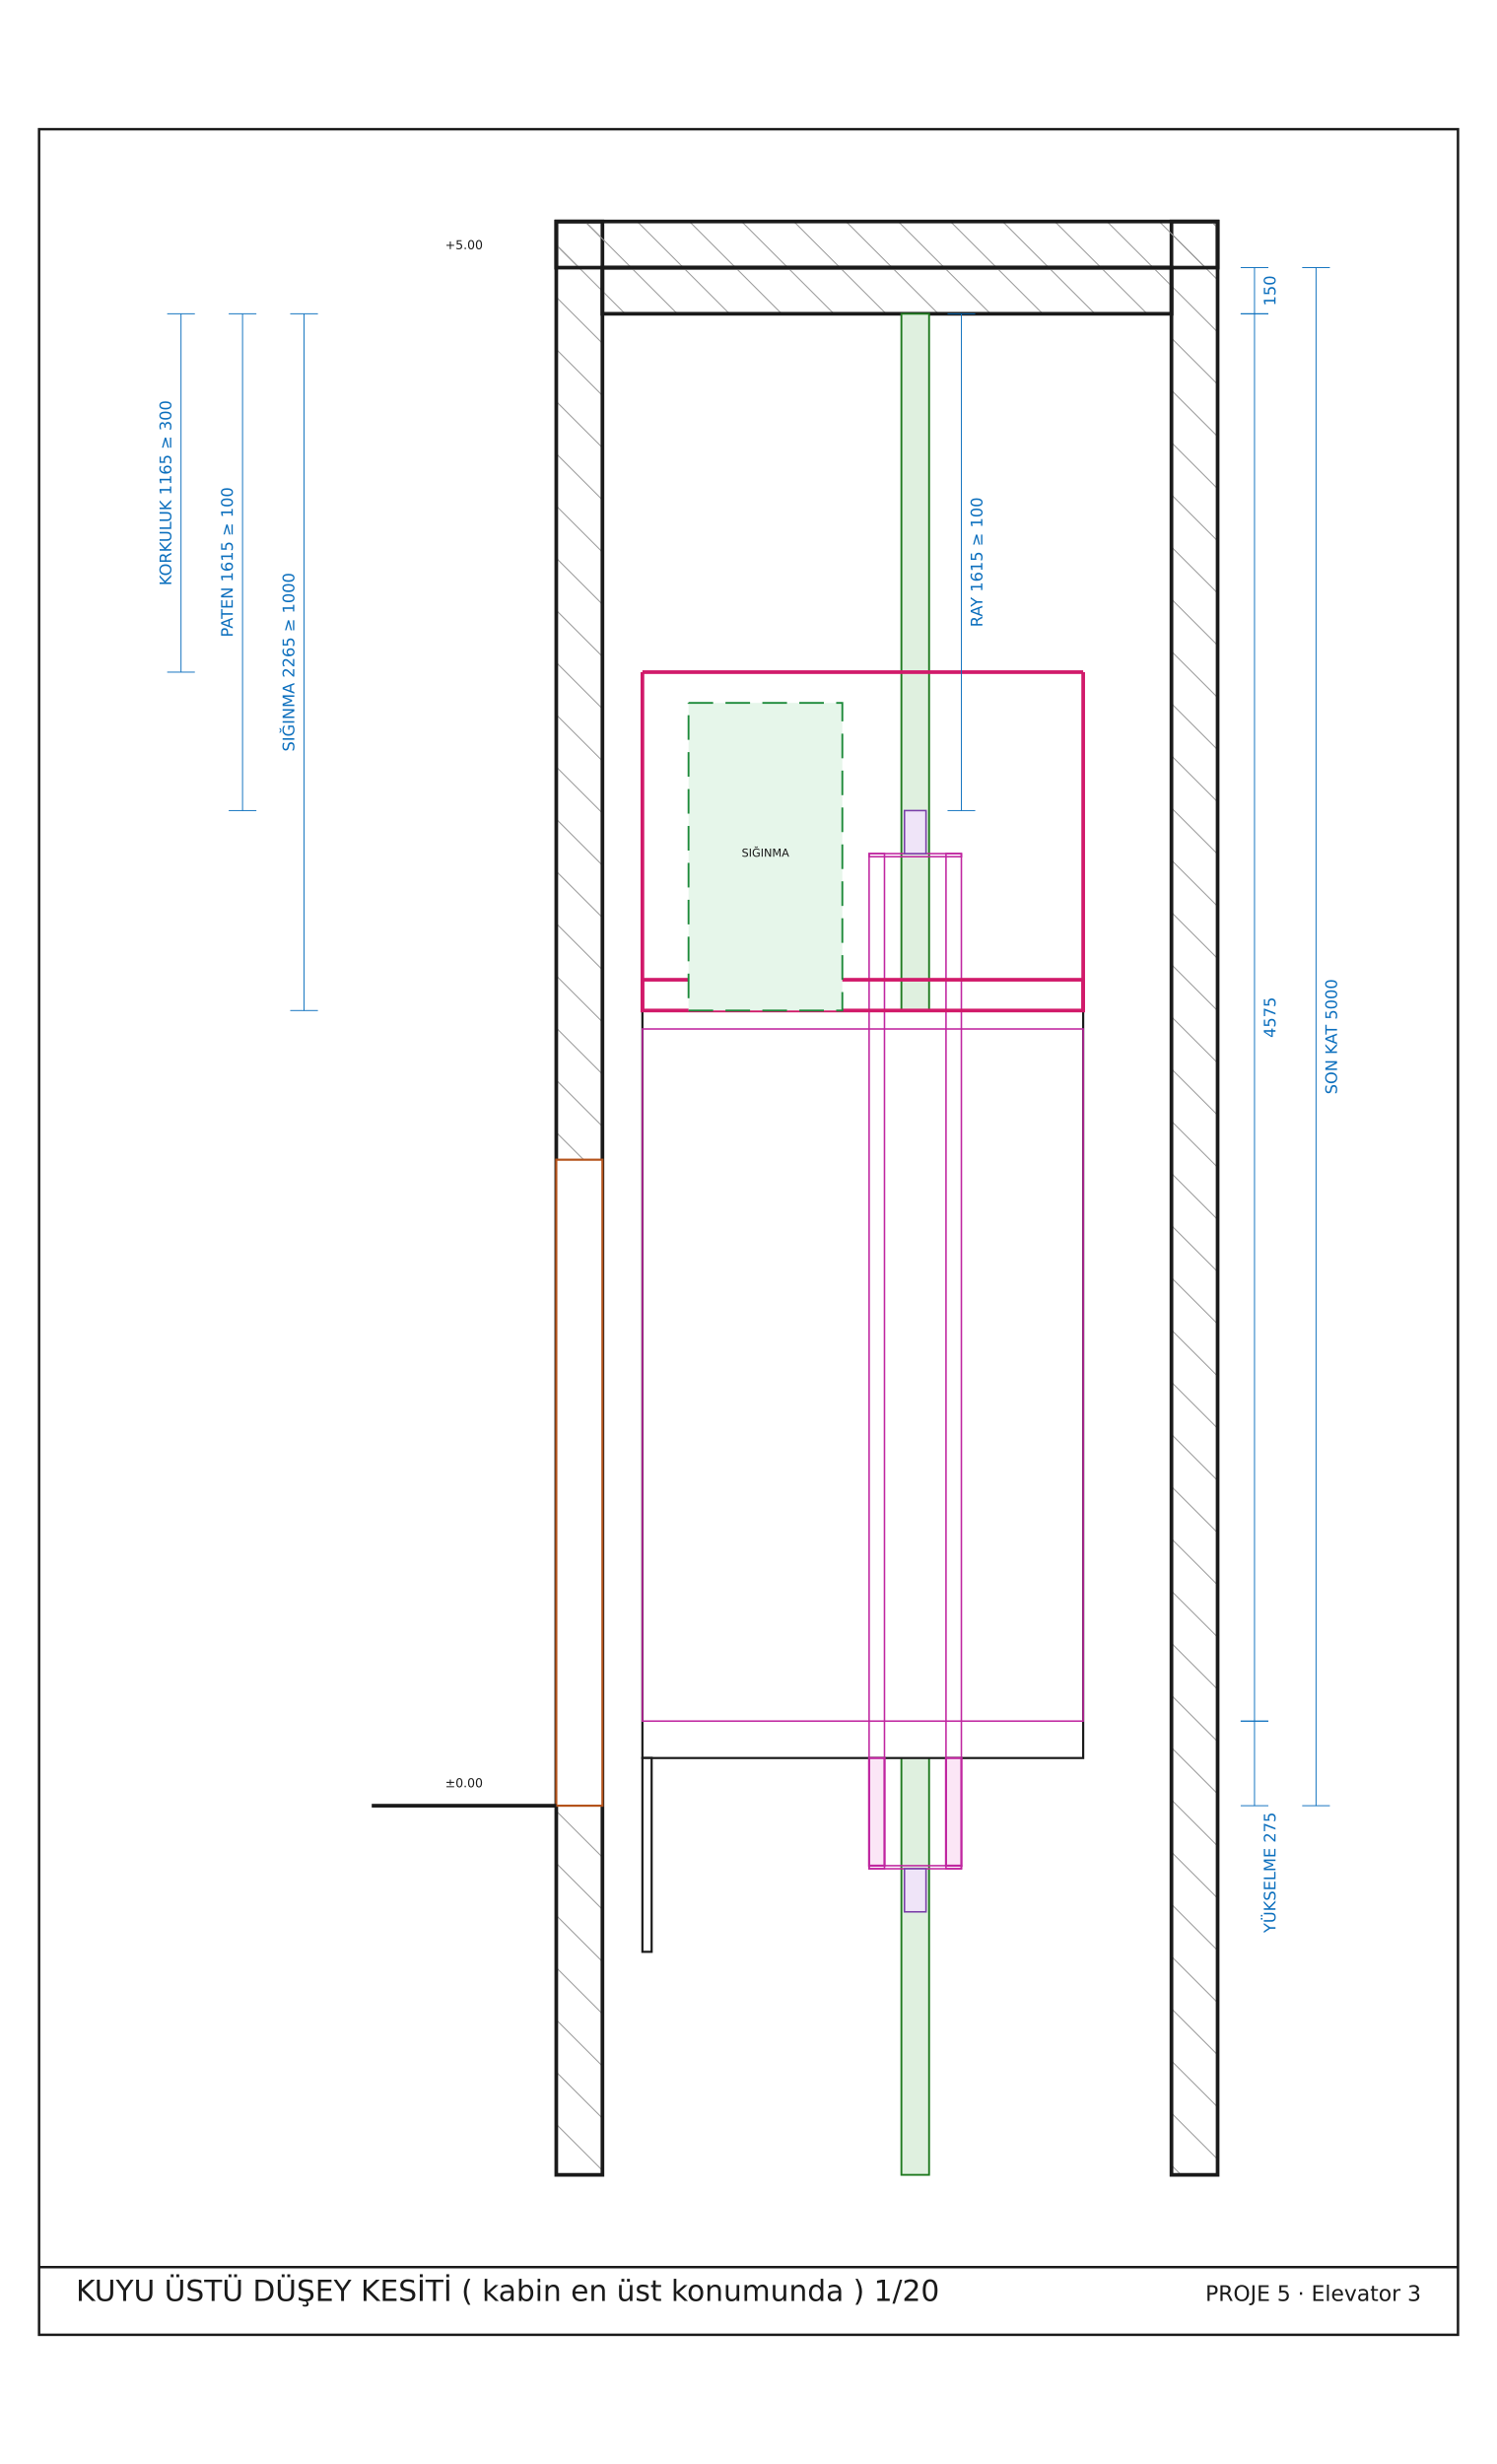
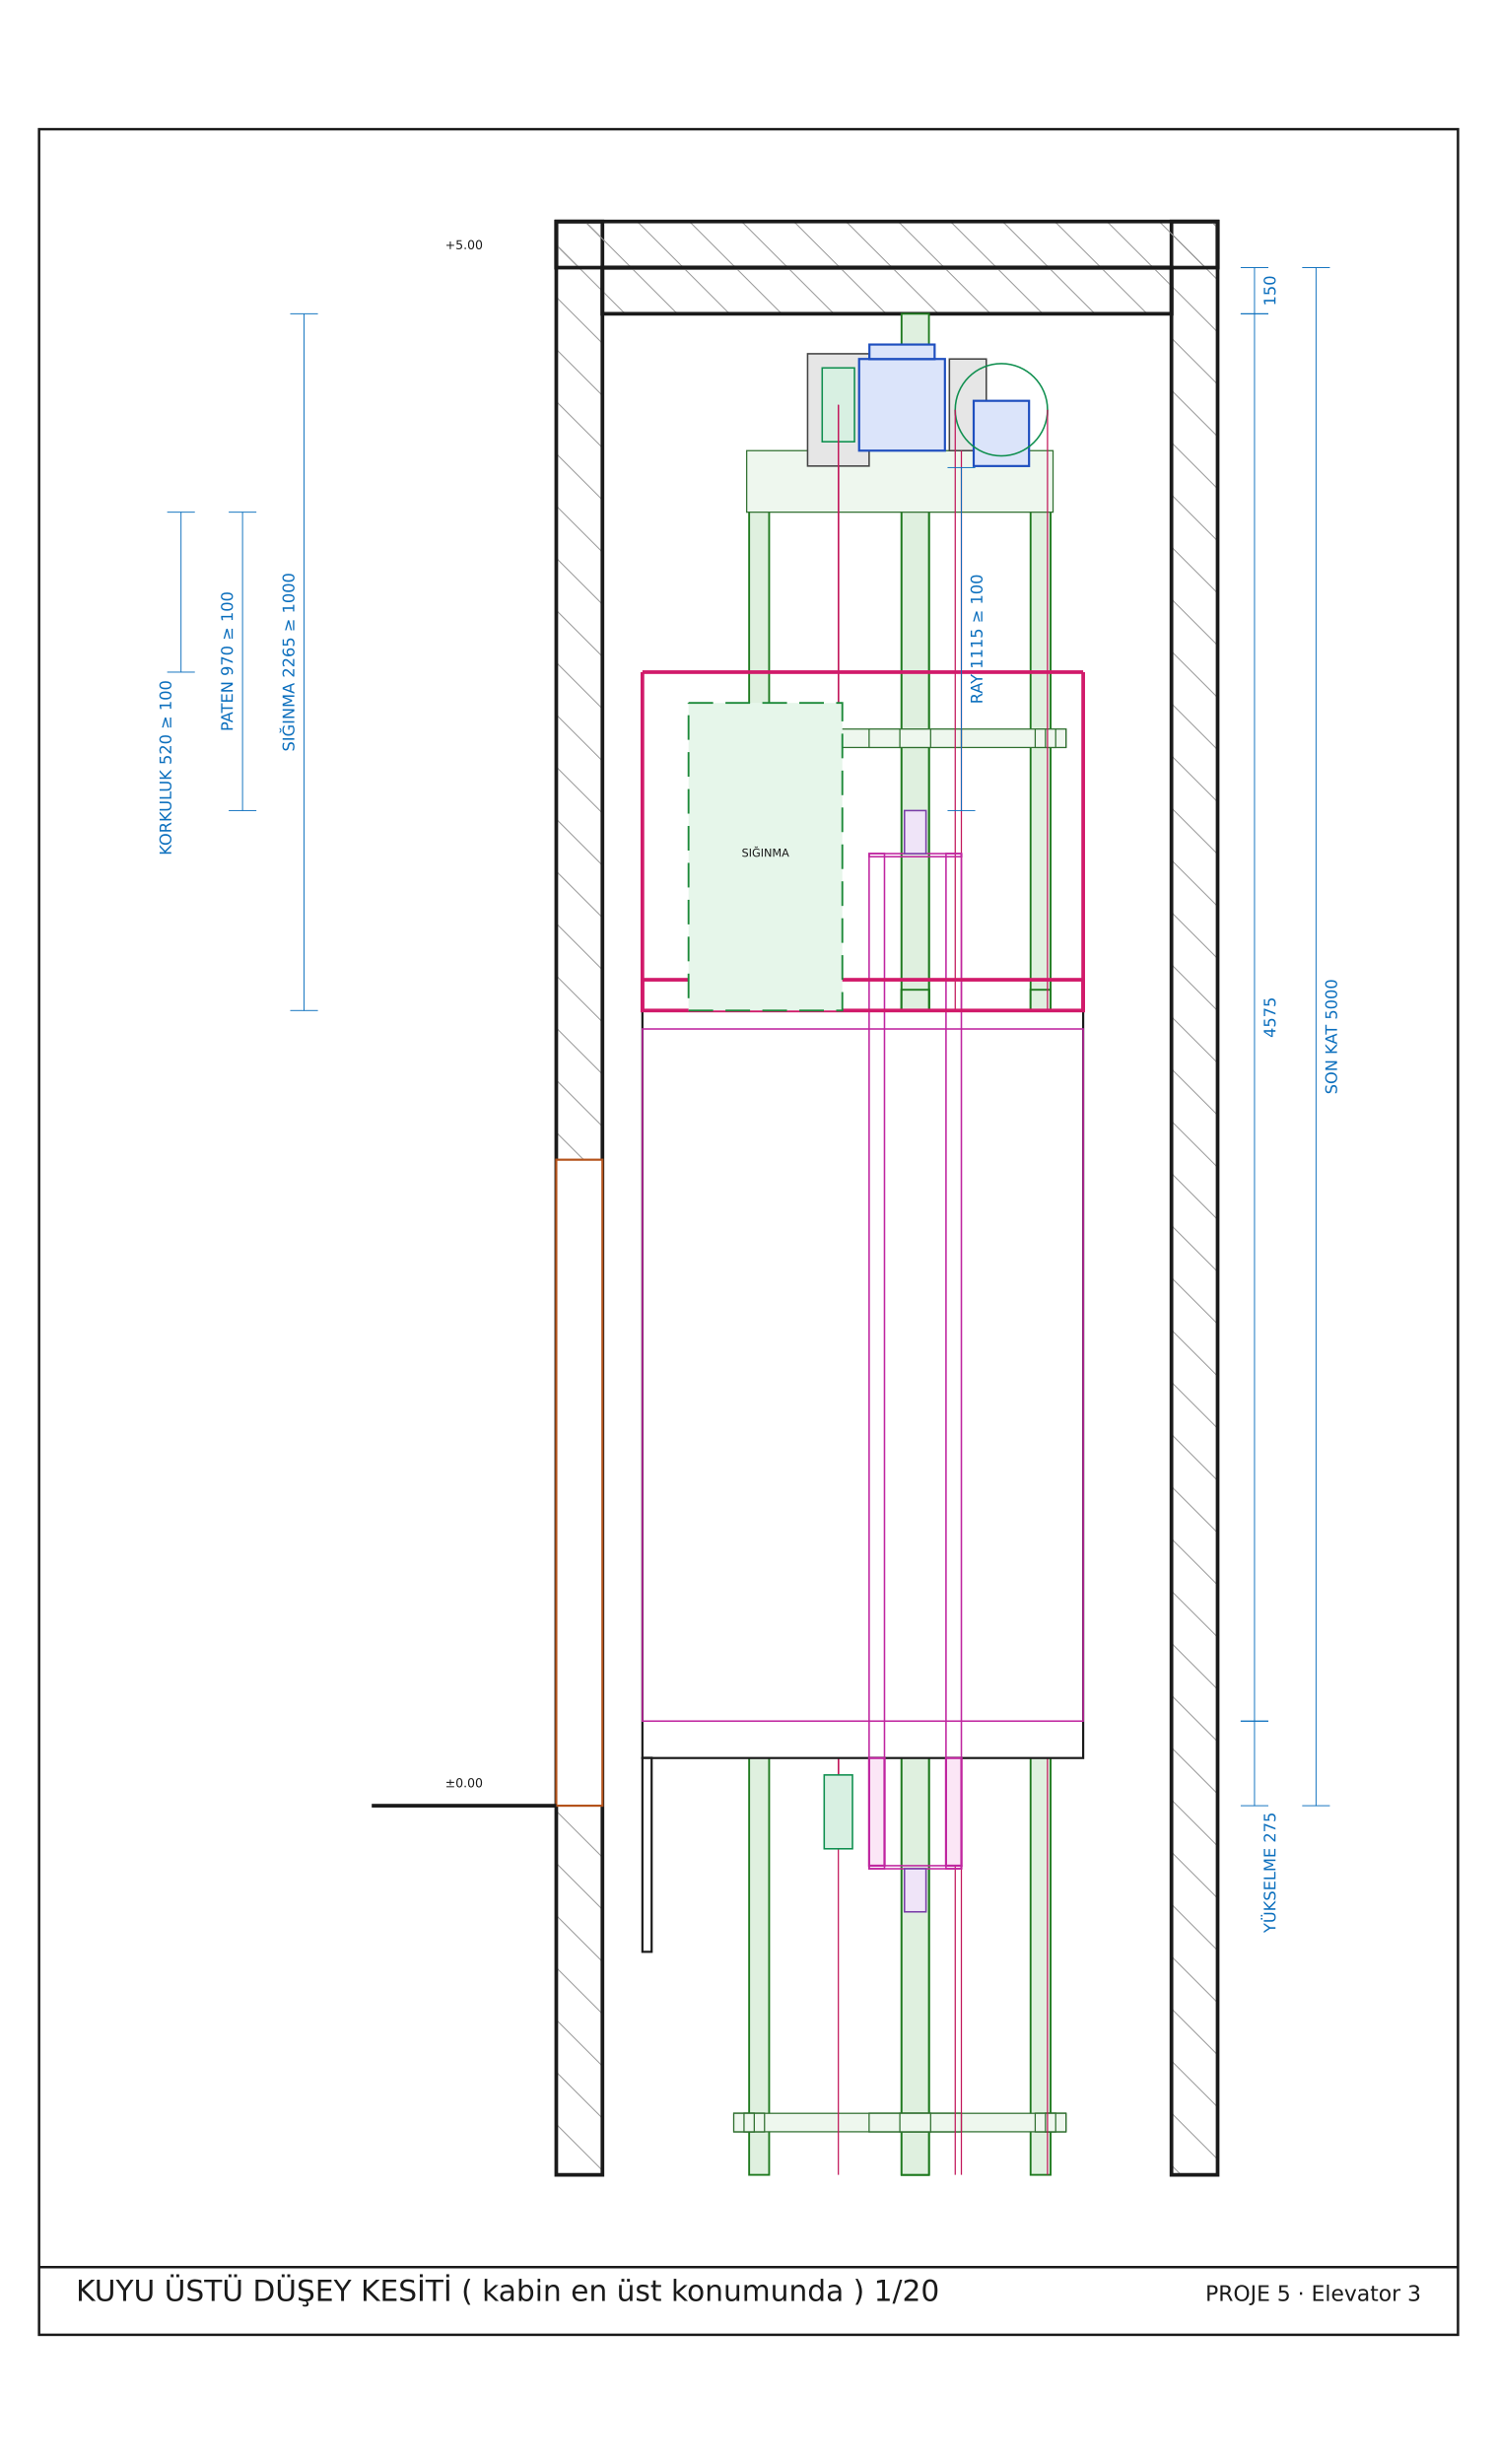
<svg xmlns="http://www.w3.org/2000/svg" viewBox="-1952 -5870 4853 8010" width="243mm" height="400mm">
  <defs>
    <pattern id="tarama" width="120" height="120" patternUnits="userSpaceOnUse" patternTransform="rotate(45)">
      <line x1="0" y1="0" x2="0" y2="120" stroke="#9a9a9a" stroke-width="6" />
    </pattern>
    <pattern id="tugla" width="240" height="120" patternUnits="userSpaceOnUse">
      <rect width="240" height="120" fill="#fdf3ee" />
      <path d="M0 0 H240 M0 60 H240 M120 0 V60 M0 60 V120 M240 60 V120" stroke="#c08a6a" stroke-width="5" fill="none" />
    </pattern>
  </defs>
  <rect x="-100000" y="-100000" width="200000" height="200000" fill="#ffffff" />
  <g transform="scale(1,-1)">
    <rect x="-150.0" y="-1200.0" width="150.0" height="6350.0" fill="url(#tarama)" stroke="none" />
    <rect x="-150.0" y="-1200.0" width="150.0" height="6350.0" fill="none" stroke="#1a1a1a" stroke-width="12" />
    <rect x="1850.0" y="-1200.0" width="150.0" height="6350.0" fill="url(#tarama)" stroke="none" />
    <rect x="1850.0" y="-1200.0" width="150.0" height="6350.0" fill="none" stroke="#1a1a1a" stroke-width="12" />
    <rect x="-150.0" y="5000.0" width="2150.0" height="150.0" fill="url(#tarama)" stroke="none" />
    <rect x="-150.0" y="5000.0" width="2150.0" height="150.0" fill="none" stroke="#1a1a1a" stroke-width="12" />
    <rect x="-150.0" y="0.0" width="150.0" height="2100.0" fill="#ffffff" stroke="#b4531b" stroke-width="7" />
    <line x1="-750.0" y1="0.0" x2="-150.0" y2="0.0" stroke="#1a1a1a" stroke-width="12" />
    <g transform="translate(-450.0,60.0) scale(1,-1) rotate(-0.0)">
      <text x="0" y="0" font-family="DejaVu Sans, Arial" font-size="40" fill="#1a1a1a" text-anchor="middle">±0.00</text>
    </g>
    <rect x="0.0" y="4850.0" width="1850.0" height="150.0" fill="url(#tarama)" stroke="none" />
    <rect x="0.0" y="4850.0" width="1850.0" height="150.0" fill="none" stroke="#1a1a1a" stroke-width="12" />
-     <rect x="972.0" y="-1200.0" width="90.0" height="6050.0" fill="#dff0df" stroke="#1f7a1f" stroke-width="6" />
+     <rect x="972.5" y="-1200.0" width="89.0" height="5550.0" fill="#dff0df" stroke="#1f7a1f" stroke-width="6" />
+     <rect x="972.5" y="2347.5" width="89.0" height="305.0" fill="#dff0df" stroke="#1f7a1f" stroke-width="6" />
+     <rect x="972.5" y="-1200.0" width="89.0" height="6050.0" fill="#dff0df" stroke="#1f7a1f" stroke-width="6" />
+     <rect x="972.5" y="2347.5" width="89.0" height="305.0" fill="#dff0df" stroke="#1f7a1f" stroke-width="6" />
+     <rect x="477.0" y="-1200.0" width="65.0" height="5550.0" fill="#dff0df" stroke="#1f7a1f" stroke-width="6" />
+     <rect x="477.0" y="2347.5" width="65.0" height="305.0" fill="#dff0df" stroke="#1f7a1f" stroke-width="6" />
+     <rect x="1392.0" y="-1200.0" width="65.0" height="5550.0" fill="#dff0df" stroke="#1f7a1f" stroke-width="6" />
+     <rect x="1392.0" y="2347.5" width="65.0" height="305.0" fill="#dff0df" stroke="#1f7a1f" stroke-width="6" />
+     <rect x="427.0" y="-1060.0" width="1080.0" height="60.0" fill="#eef7ee" stroke="#2f6f2f" stroke-width="4" />
+     <rect x="1407.0" y="-1060.0" width="100.0" height="60.0" fill="#eef7ee" stroke="#2f6f2f" stroke-width="4" />
+     <rect x="1440.3" y="-1060.0" width="33.3" height="60.0" fill="#eef7ee" stroke="#2f6f2f" stroke-width="4" />
+     <rect x="427.0" y="-1060.0" width="100.0" height="60.0" fill="#eef7ee" stroke="#2f6f2f" stroke-width="4" />
+     <rect x="460.3" y="-1060.0" width="33.3" height="60.0" fill="#eef7ee" stroke="#2f6f2f" stroke-width="4" />
+     <rect x="427.0" y="440.0" width="1080.0" height="60.0" fill="#eef7ee" stroke="#2f6f2f" stroke-width="4" />
+     <rect x="1407.0" y="440.0" width="100.0" height="60.0" fill="#eef7ee" stroke="#2f6f2f" stroke-width="4" />
+     <rect x="1440.3" y="440.0" width="33.3" height="60.0" fill="#eef7ee" stroke="#2f6f2f" stroke-width="4" />
+     <rect x="427.0" y="440.0" width="100.0" height="60.0" fill="#eef7ee" stroke="#2f6f2f" stroke-width="4" />
+     <rect x="460.3" y="440.0" width="33.3" height="60.0" fill="#eef7ee" stroke="#2f6f2f" stroke-width="4" />
+     <rect x="427.0" y="1940.0" width="1080.0" height="60.0" fill="#eef7ee" stroke="#2f6f2f" stroke-width="4" />
+     <rect x="1407.0" y="1940.0" width="100.0" height="60.0" fill="#eef7ee" stroke="#2f6f2f" stroke-width="4" />
+     <rect x="1440.3" y="1940.0" width="33.3" height="60.0" fill="#eef7ee" stroke="#2f6f2f" stroke-width="4" />
+     <rect x="427.0" y="1940.0" width="100.0" height="60.0" fill="#eef7ee" stroke="#2f6f2f" stroke-width="4" />
+     <rect x="460.3" y="1940.0" width="33.3" height="60.0" fill="#eef7ee" stroke="#2f6f2f" stroke-width="4" />
+     <rect x="427.0" y="3440.0" width="1080.0" height="60.0" fill="#eef7ee" stroke="#2f6f2f" stroke-width="4" />
+     <rect x="1407.0" y="3440.0" width="100.0" height="60.0" fill="#eef7ee" stroke="#2f6f2f" stroke-width="4" />
+     <rect x="1440.3" y="3440.0" width="33.3" height="60.0" fill="#eef7ee" stroke="#2f6f2f" stroke-width="4" />
+     <rect x="427.0" y="3440.0" width="100.0" height="60.0" fill="#eef7ee" stroke="#2f6f2f" stroke-width="4" />
+     <rect x="460.3" y="3440.0" width="33.3" height="60.0" fill="#eef7ee" stroke="#2f6f2f" stroke-width="4" />
+     <rect x="867.0" y="-1060.0" width="300.0" height="60.0" fill="#eef7ee" stroke="#2f6f2f" stroke-width="4" />
+     <rect x="967.0" y="-1060.0" width="100.0" height="60.0" fill="#eef7ee" stroke="#2f6f2f" stroke-width="4" />
+     <rect x="867.0" y="440.0" width="300.0" height="60.0" fill="#eef7ee" stroke="#2f6f2f" stroke-width="4" />
+     <rect x="967.0" y="440.0" width="100.0" height="60.0" fill="#eef7ee" stroke="#2f6f2f" stroke-width="4" />
+     <rect x="867.0" y="1940.0" width="300.0" height="60.0" fill="#eef7ee" stroke="#2f6f2f" stroke-width="4" />
+     <rect x="967.0" y="1940.0" width="100.0" height="60.0" fill="#eef7ee" stroke="#2f6f2f" stroke-width="4" />
+     <rect x="867.0" y="3440.0" width="300.0" height="60.0" fill="#eef7ee" stroke="#2f6f2f" stroke-width="4" />
+     <rect x="967.0" y="3440.0" width="100.0" height="60.0" fill="#eef7ee" stroke="#2f6f2f" stroke-width="4" />
+     <rect x="469.0" y="4205.0" width="996.0" height="200.0" fill="#eef7ee" stroke="#2f6f2f" stroke-width="4" />
+     <rect x="1128.0" y="4405.0" width="120.0" height="298.0" fill="#e6e6e6" stroke="#444444" stroke-width="5" />
+     <rect x="667.0" y="4355.0" width="200.0" height="365.0" fill="#e6e6e6" stroke="#444444" stroke-width="5" />
+     <rect x="834.5" y="4405.0" width="279.0" height="298.0" fill="#dbe4fa" stroke="#1f4fbf" stroke-width="7" />
+     <rect x="868.0" y="4703.0" width="212.0" height="47.0" fill="#dbe4fa" stroke="#1f4fbf" stroke-width="7" />
+     <rect x="714.5" y="4434.0" width="105.0" height="240.0" fill="#d8f0e2" stroke="#0f8f4f" stroke-width="5" />
+     <rect x="1207.0" y="4355.0" width="180.0" height="212.0" fill="#dbe4fa" stroke="#1f4fbf" stroke-width="7" />
+     <circle cx="1297.0" cy="4538.0" r="150.0" fill="none" stroke="#0f8f4f" stroke-width="5" />
+     <line x1="767.0" y1="-20.0" x2="767.0" y2="4554.0" stroke="#c2185b" stroke-width="4" />
+     <line x1="767.0" y1="-20.0" x2="767.0" y2="4355.0" stroke="#c2185b" stroke-width="4" />
+     <line x1="767.0" y1="4554.0" x2="767.0" y2="-1200.0" stroke="#c2185b" stroke-width="4" />
+     <line x1="1167.0" y1="-1200.0" x2="1167.0" y2="4405.0" stroke="#c2185b" stroke-width="4" />
+     <line x1="1147.0" y1="4538.0" x2="1147.0" y2="-1200.0" stroke="#c2185b" stroke-width="4" />
+     <line x1="1447.0" y1="4538.0" x2="1447.0" y2="-1200.0" stroke="#c2185b" stroke-width="4" />
    <rect x="130.0" y="155.0" width="1433.0" height="2430.0" fill="#ffffff" stroke="#1a1a1a" stroke-width="7" />
    <rect x="130.0" y="275.0" width="1433.0" height="2250.0" fill="none" stroke="#c026a0" stroke-width="5" />
    <rect x="130.0" y="-475.0" width="30.0" height="630.0" fill="#ffffff" stroke="#1a1a1a" stroke-width="7" />
    <rect x="867.0" y="-205.0" width="50.0" height="3300.0" fill="none" stroke="#c026a0" stroke-width="5" />
    <rect x="1117.0" y="-205.0" width="50.0" height="3300.0" fill="none" stroke="#c026a0" stroke-width="5" />
    <rect x="867.0" y="-205.0" width="300.0" height="10.0" fill="none" stroke="#c026a0" stroke-width="5" />
    <rect x="867.0" y="3085.0" width="300.0" height="10.0" fill="none" stroke="#c026a0" stroke-width="5" />
    <rect x="982.0" y="3095.0" width="70.0" height="140.0" fill="#efe4f8" stroke="#7a3ea8" stroke-width="5" />
    <rect x="982.0" y="-345.0" width="70.0" height="140.0" fill="#efe4f8" stroke="#7a3ea8" stroke-width="5" />
    <rect x="867.0" y="-195.0" width="50.0" height="350.0" fill="#fbe6f6" stroke="#c026a0" stroke-width="7" />
    <rect x="1117.0" y="-195.0" width="50.0" height="350.0" fill="#fbe6f6" stroke="#c026a0" stroke-width="7" />
+     <rect x="721.0" y="-140.0" width="92.0" height="240.0" fill="#d8f0e2" stroke="#0f8f4f" stroke-width="5" />
    <rect x="130.0" y="2585.0" width="1433.0" height="100.0" fill="none" stroke="#d11a6a" stroke-width="12" />
    <line x1="130.0" y1="3685.0" x2="1563.0" y2="3685.0" stroke="#d11a6a" stroke-width="12" />
    <line x1="130.0" y1="2585.0" x2="130.0" y2="3685.0" stroke="#d11a6a" stroke-width="12" />
    <line x1="1563.0" y1="2585.0" x2="1563.0" y2="3685.0" stroke="#d11a6a" stroke-width="12" />
    <rect x="280.0" y="2585.0" width="500.0" height="1000.0" fill="#e6f6ea" stroke="#1d8a3a" stroke-width="6" stroke-dasharray="80 40" />
    <g transform="translate(530.0,3085.0) scale(1,-1) rotate(-0.0)">
      <text x="0" y="0" font-family="DejaVu Sans, Arial" font-size="36" fill="#1a1a1a" text-anchor="middle">SIĞINMA</text>
    </g>
    <g transform="translate(-450.0,5060.0) scale(1,-1) rotate(-0.0)">
      <text x="0" y="0" font-family="DejaVu Sans, Arial" font-size="40" fill="#1a1a1a" text-anchor="middle">+5.00</text>
    </g>
    <line x1="-970.0" y1="2585.0" x2="-970.0" y2="4850.0" stroke="#0a6ebd" stroke-width="3" />
    <line x1="-1015.0" y1="2585.0" x2="-925.0" y2="2585.0" stroke="#0a6ebd" stroke-width="3" />
    <line x1="-1015.0" y1="4850.0" x2="-925.0" y2="4850.0" stroke="#0a6ebd" stroke-width="3" />
    <g transform="translate(-1001.8,3717.5) scale(1,-1) rotate(-90.0)">
-       <text x="0" y="0" font-family="DejaVu Sans, Arial" font-size="52.0" fill="#0a6ebd" text-anchor="middle">SIĞINMA 2265 ≥ 1000</text>
+       <text x="0" y="0" font-family="DejaVu Sans, Arial" font-size="52" fill="#0a6ebd" text-anchor="middle">SIĞINMA 2265 ≥ 1000</text>
    </g>
-     <line x1="-1170.0" y1="3235.0" x2="-1170.0" y2="4850.0" stroke="#0a6ebd" stroke-width="3" />
+     <line x1="-1170.0" y1="3235.0" x2="-1170.0" y2="4205.0" stroke="#0a6ebd" stroke-width="3" />
    <line x1="-1215.0" y1="3235.0" x2="-1125.0" y2="3235.0" stroke="#0a6ebd" stroke-width="3" />
-     <line x1="-1215.0" y1="4850.0" x2="-1125.0" y2="4850.0" stroke="#0a6ebd" stroke-width="3" />
-     <g transform="translate(-1201.8,4042.5) scale(1,-1) rotate(-90.0)">
-       <text x="0" y="0" font-family="DejaVu Sans, Arial" font-size="52.0" fill="#0a6ebd" text-anchor="middle">PATEN 1615 ≥ 100</text>
+     <line x1="-1215.0" y1="4205.0" x2="-1125.0" y2="4205.0" stroke="#0a6ebd" stroke-width="3" />
+     <g transform="translate(-1201.8,3720.0) scale(1,-1) rotate(-90.0)">
+       <text x="0" y="0" font-family="DejaVu Sans, Arial" font-size="52" fill="#0a6ebd" text-anchor="middle">PATEN 970 ≥ 100</text>
    </g>
-     <line x1="-1370.0" y1="3685.0" x2="-1370.0" y2="4850.0" stroke="#0a6ebd" stroke-width="3" />
+     <line x1="-1370.0" y1="3685.0" x2="-1370.0" y2="4205.0" stroke="#0a6ebd" stroke-width="3" />
    <line x1="-1415.0" y1="3685.0" x2="-1325.0" y2="3685.0" stroke="#0a6ebd" stroke-width="3" />
-     <line x1="-1415.0" y1="4850.0" x2="-1325.0" y2="4850.0" stroke="#0a6ebd" stroke-width="3" />
-     <g transform="translate(-1401.8,4267.5) scale(1,-1) rotate(-90.0)">
-       <text x="0" y="0" font-family="DejaVu Sans, Arial" font-size="52.0" fill="#0a6ebd" text-anchor="middle">KORKULUK 1165 ≥ 300</text>
+     <line x1="-1415.0" y1="4205.0" x2="-1325.0" y2="4205.0" stroke="#0a6ebd" stroke-width="3" />
+     <g transform="translate(-1401.8,3374.2) scale(1,-1) rotate(-90.0)">
+       <text x="0" y="0" font-family="DejaVu Sans, Arial" font-size="52" fill="#0a6ebd" text-anchor="middle">KORKULUK 520 ≥ 100</text>
    </g>
    <line x1="2120.0" y1="0.0" x2="2120.0" y2="275.0" stroke="#0a6ebd" stroke-width="3" />
    <line x1="2075.0" y1="0.0" x2="2165.0" y2="0.0" stroke="#0a6ebd" stroke-width="3" />
    <line x1="2075.0" y1="275.0" x2="2165.0" y2="275.0" stroke="#0a6ebd" stroke-width="3" />
    <g transform="translate(2188.2,-217.2) scale(1,-1) rotate(-90.0)">
-       <text x="0" y="0" font-family="DejaVu Sans, Arial" font-size="52.0" fill="#0a6ebd" text-anchor="middle">YÜKSELME 275</text>
+       <text x="0" y="0" font-family="DejaVu Sans, Arial" font-size="52" fill="#0a6ebd" text-anchor="middle">YÜKSELME 275</text>
    </g>
    <line x1="2120.0" y1="275.0" x2="2120.0" y2="4850.0" stroke="#0a6ebd" stroke-width="3" />
    <line x1="2075.0" y1="275.0" x2="2165.0" y2="275.0" stroke="#0a6ebd" stroke-width="3" />
    <line x1="2075.0" y1="4850.0" x2="2165.0" y2="4850.0" stroke="#0a6ebd" stroke-width="3" />
    <g transform="translate(2188.2,2562.5) scale(1,-1) rotate(-90.0)">
-       <text x="0" y="0" font-family="DejaVu Sans, Arial" font-size="52.0" fill="#0a6ebd" text-anchor="middle">4575</text>
+       <text x="0" y="0" font-family="DejaVu Sans, Arial" font-size="52" fill="#0a6ebd" text-anchor="middle">4575</text>
    </g>
    <line x1="2120.0" y1="4850.0" x2="2120.0" y2="5000.0" stroke="#0a6ebd" stroke-width="3" />
    <line x1="2075.0" y1="4850.0" x2="2165.0" y2="4850.0" stroke="#0a6ebd" stroke-width="3" />
    <line x1="2075.0" y1="5000.0" x2="2165.0" y2="5000.0" stroke="#0a6ebd" stroke-width="3" />
    <g transform="translate(2188.2,4925.0) scale(1,-1) rotate(-90.0)">
-       <text x="0" y="0" font-family="DejaVu Sans, Arial" font-size="52.0" fill="#0a6ebd" text-anchor="middle">150</text>
+       <text x="0" y="0" font-family="DejaVu Sans, Arial" font-size="52" fill="#0a6ebd" text-anchor="middle">150</text>
    </g>
    <line x1="2320.0" y1="0.0" x2="2320.0" y2="5000.0" stroke="#0a6ebd" stroke-width="3" />
    <line x1="2275.0" y1="0.0" x2="2365.0" y2="0.0" stroke="#0a6ebd" stroke-width="3" />
    <line x1="2275.0" y1="5000.0" x2="2365.0" y2="5000.0" stroke="#0a6ebd" stroke-width="3" />
    <g transform="translate(2388.2,2500.0) scale(1,-1) rotate(-90.0)">
-       <text x="0" y="0" font-family="DejaVu Sans, Arial" font-size="52.0" fill="#0a6ebd" text-anchor="middle">SON KAT 5000</text>
+       <text x="0" y="0" font-family="DejaVu Sans, Arial" font-size="52" fill="#0a6ebd" text-anchor="middle">SON KAT 5000</text>
    </g>
-     <line x1="1167.0" y1="3235.0" x2="1167.0" y2="4850.0" stroke="#0a6ebd" stroke-width="3" />
+     <line x1="1167.0" y1="3235.0" x2="1167.0" y2="4350.0" stroke="#0a6ebd" stroke-width="3" />
    <line x1="1122.0" y1="3235.0" x2="1212.0" y2="3235.0" stroke="#0a6ebd" stroke-width="3" />
-     <line x1="1122.0" y1="4850.0" x2="1212.0" y2="4850.0" stroke="#0a6ebd" stroke-width="3" />
-     <g transform="translate(1235.2,4042.5) scale(1,-1) rotate(-90.0)">
-       <text x="0" y="0" font-family="DejaVu Sans, Arial" font-size="52.0" fill="#0a6ebd" text-anchor="middle">RAY 1615 ≥ 100</text>
+     <line x1="1122.0" y1="4350.0" x2="1212.0" y2="4350.0" stroke="#0a6ebd" stroke-width="3" />
+     <g transform="translate(1235.2,3792.5) scale(1,-1) rotate(-90.0)">
+       <text x="0" y="0" font-family="DejaVu Sans, Arial" font-size="52" fill="#0a6ebd" text-anchor="middle">RAY 1115 ≥ 100</text>
    </g>
    <rect x="-1831.5" y="-1720.0" width="4613.0" height="7170.0" fill="none" stroke="#1a1a1a" stroke-width="8" />
    <line x1="-1831.5" y1="-1500.0" x2="2781.5" y2="-1500.0" stroke="#1a1a1a" stroke-width="8" />
    <g transform="translate(-1711.5,-1610.0) scale(1,-1) rotate(-0.0)">
      <text x="0" y="0" font-family="DejaVu Sans, Arial" font-size="95" fill="#1a1a1a" text-anchor="start">KUYU ÜSTÜ DÜŞEY KESİTİ  ( kabin en üst konumunda )   1/20</text>
    </g>
    <g transform="translate(2661.5,-1610.0) scale(1,-1) rotate(-0.0)">
      <text x="0" y="0" font-family="DejaVu Sans, Arial" font-size="70" fill="#1a1a1a" text-anchor="end">PROJE 5  ·  Elevator 3</text>
    </g>
  </g>
</svg>
